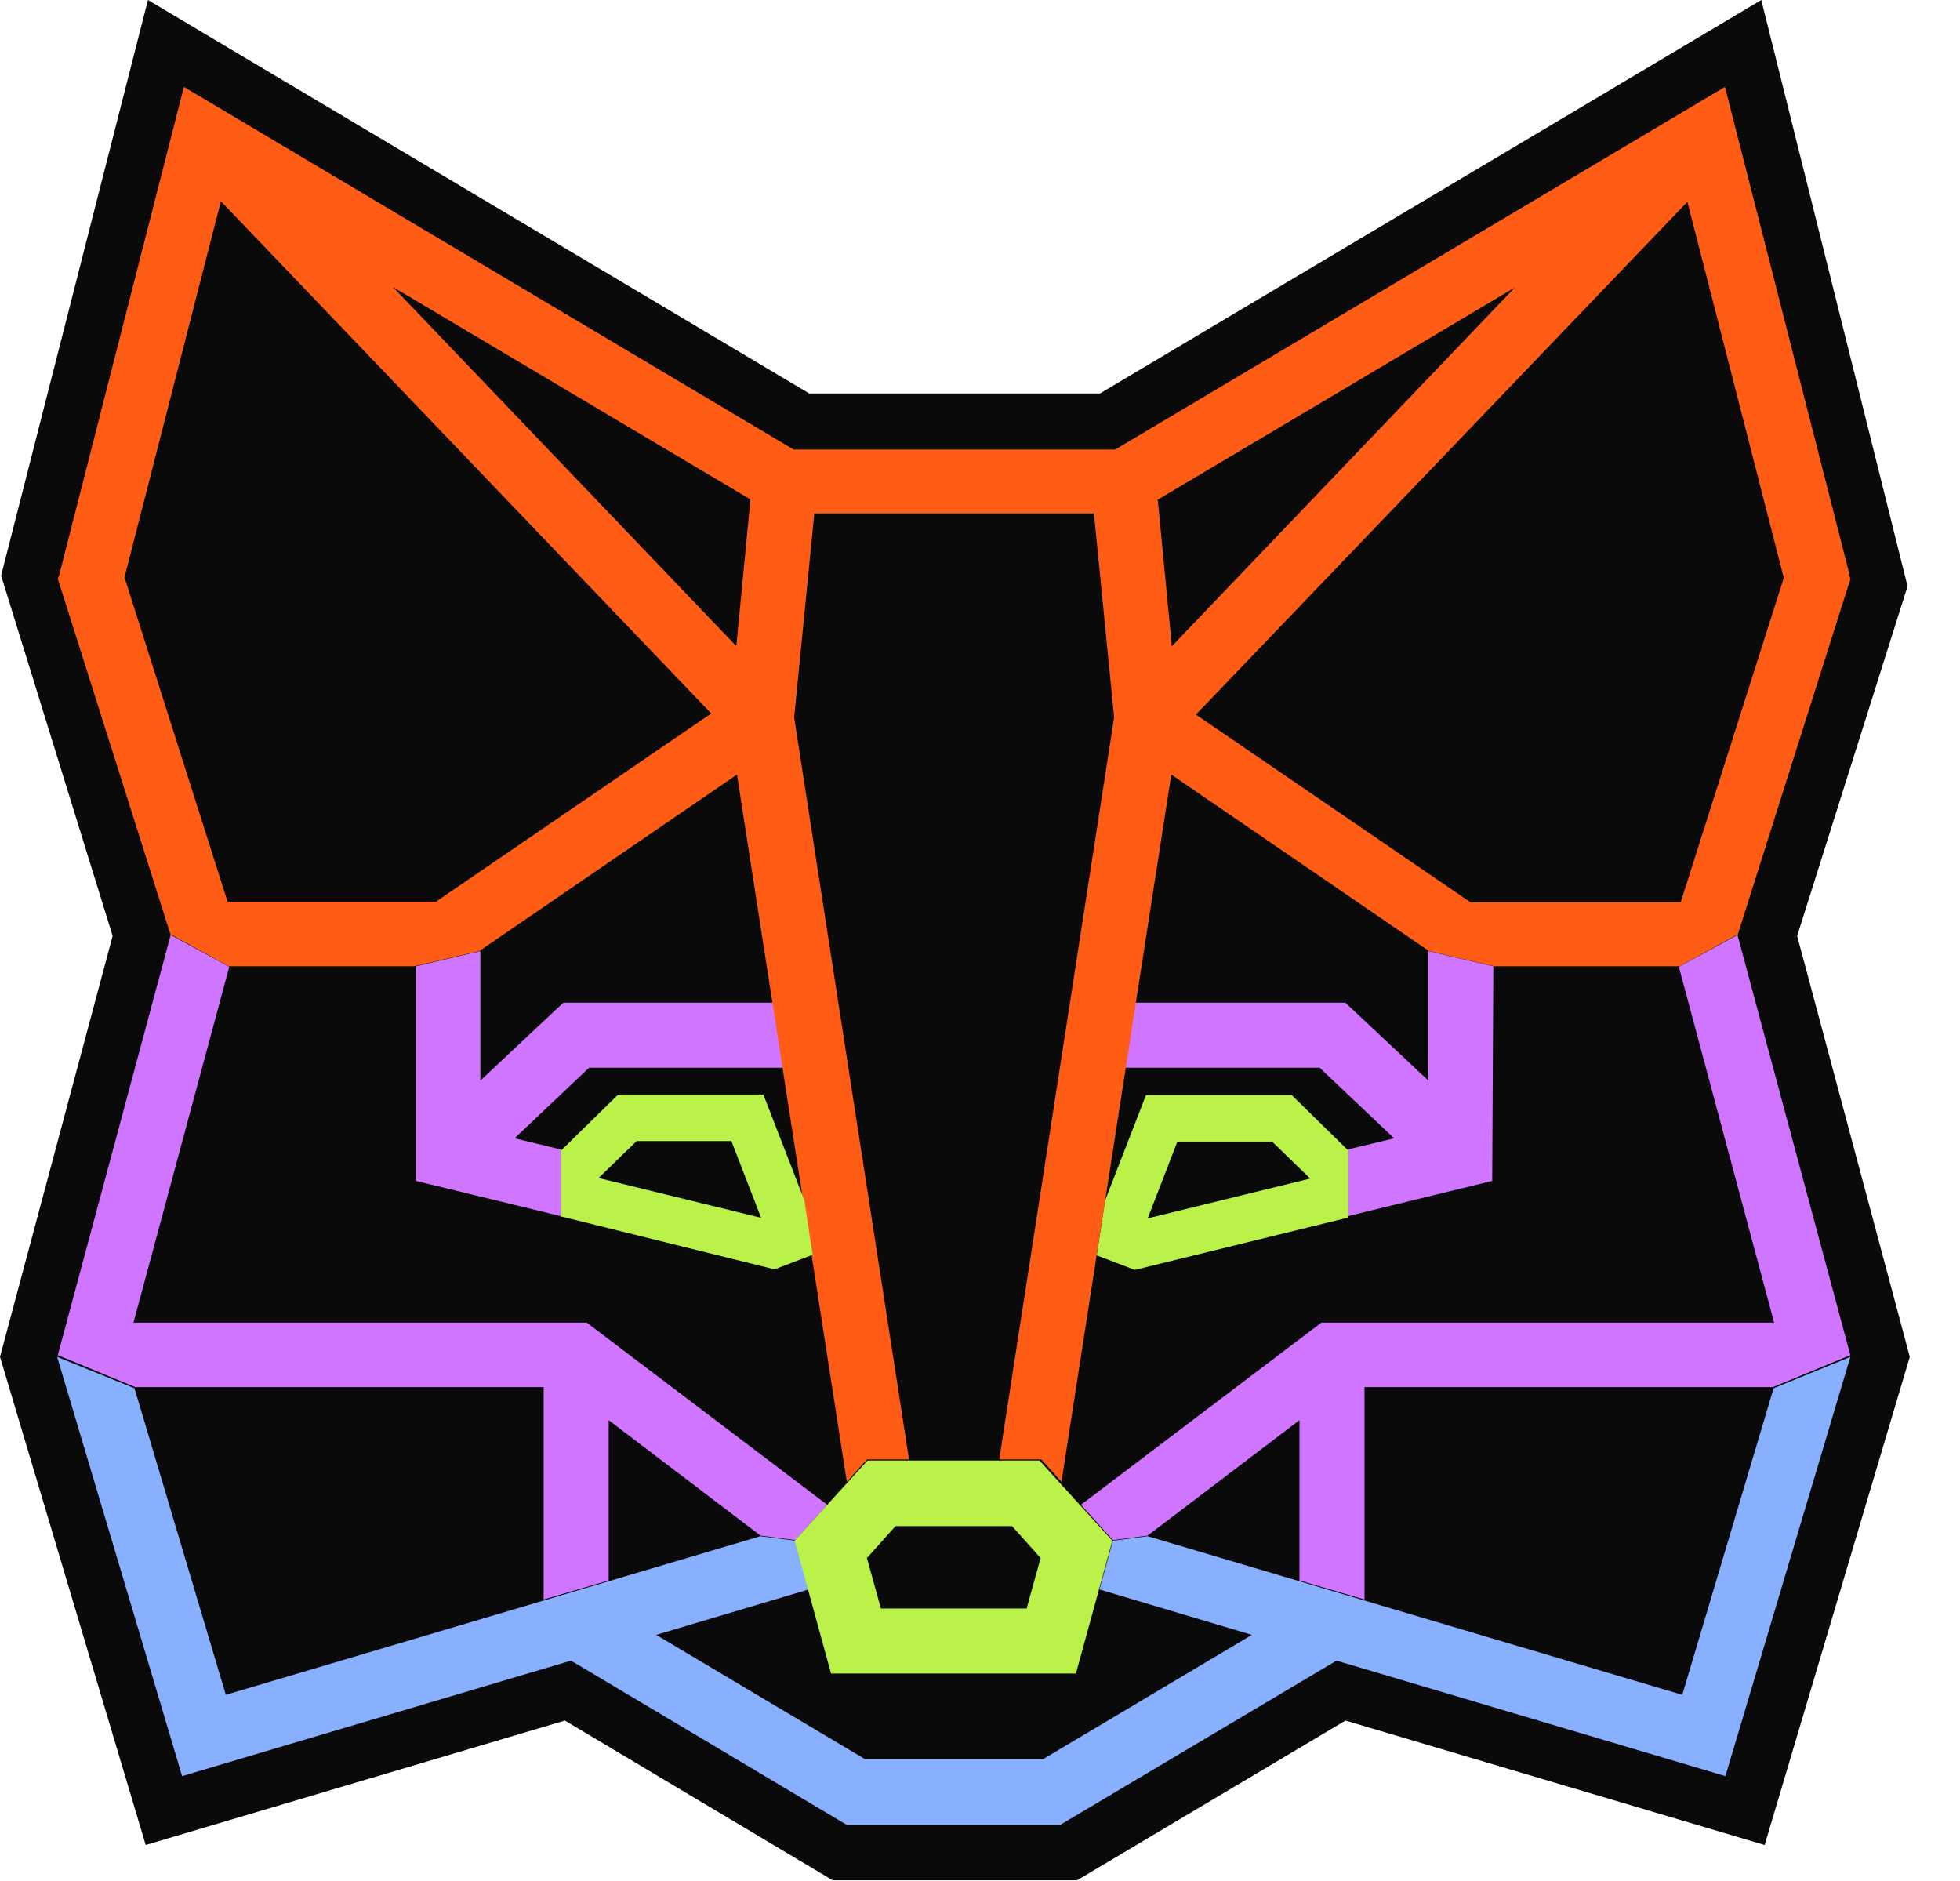
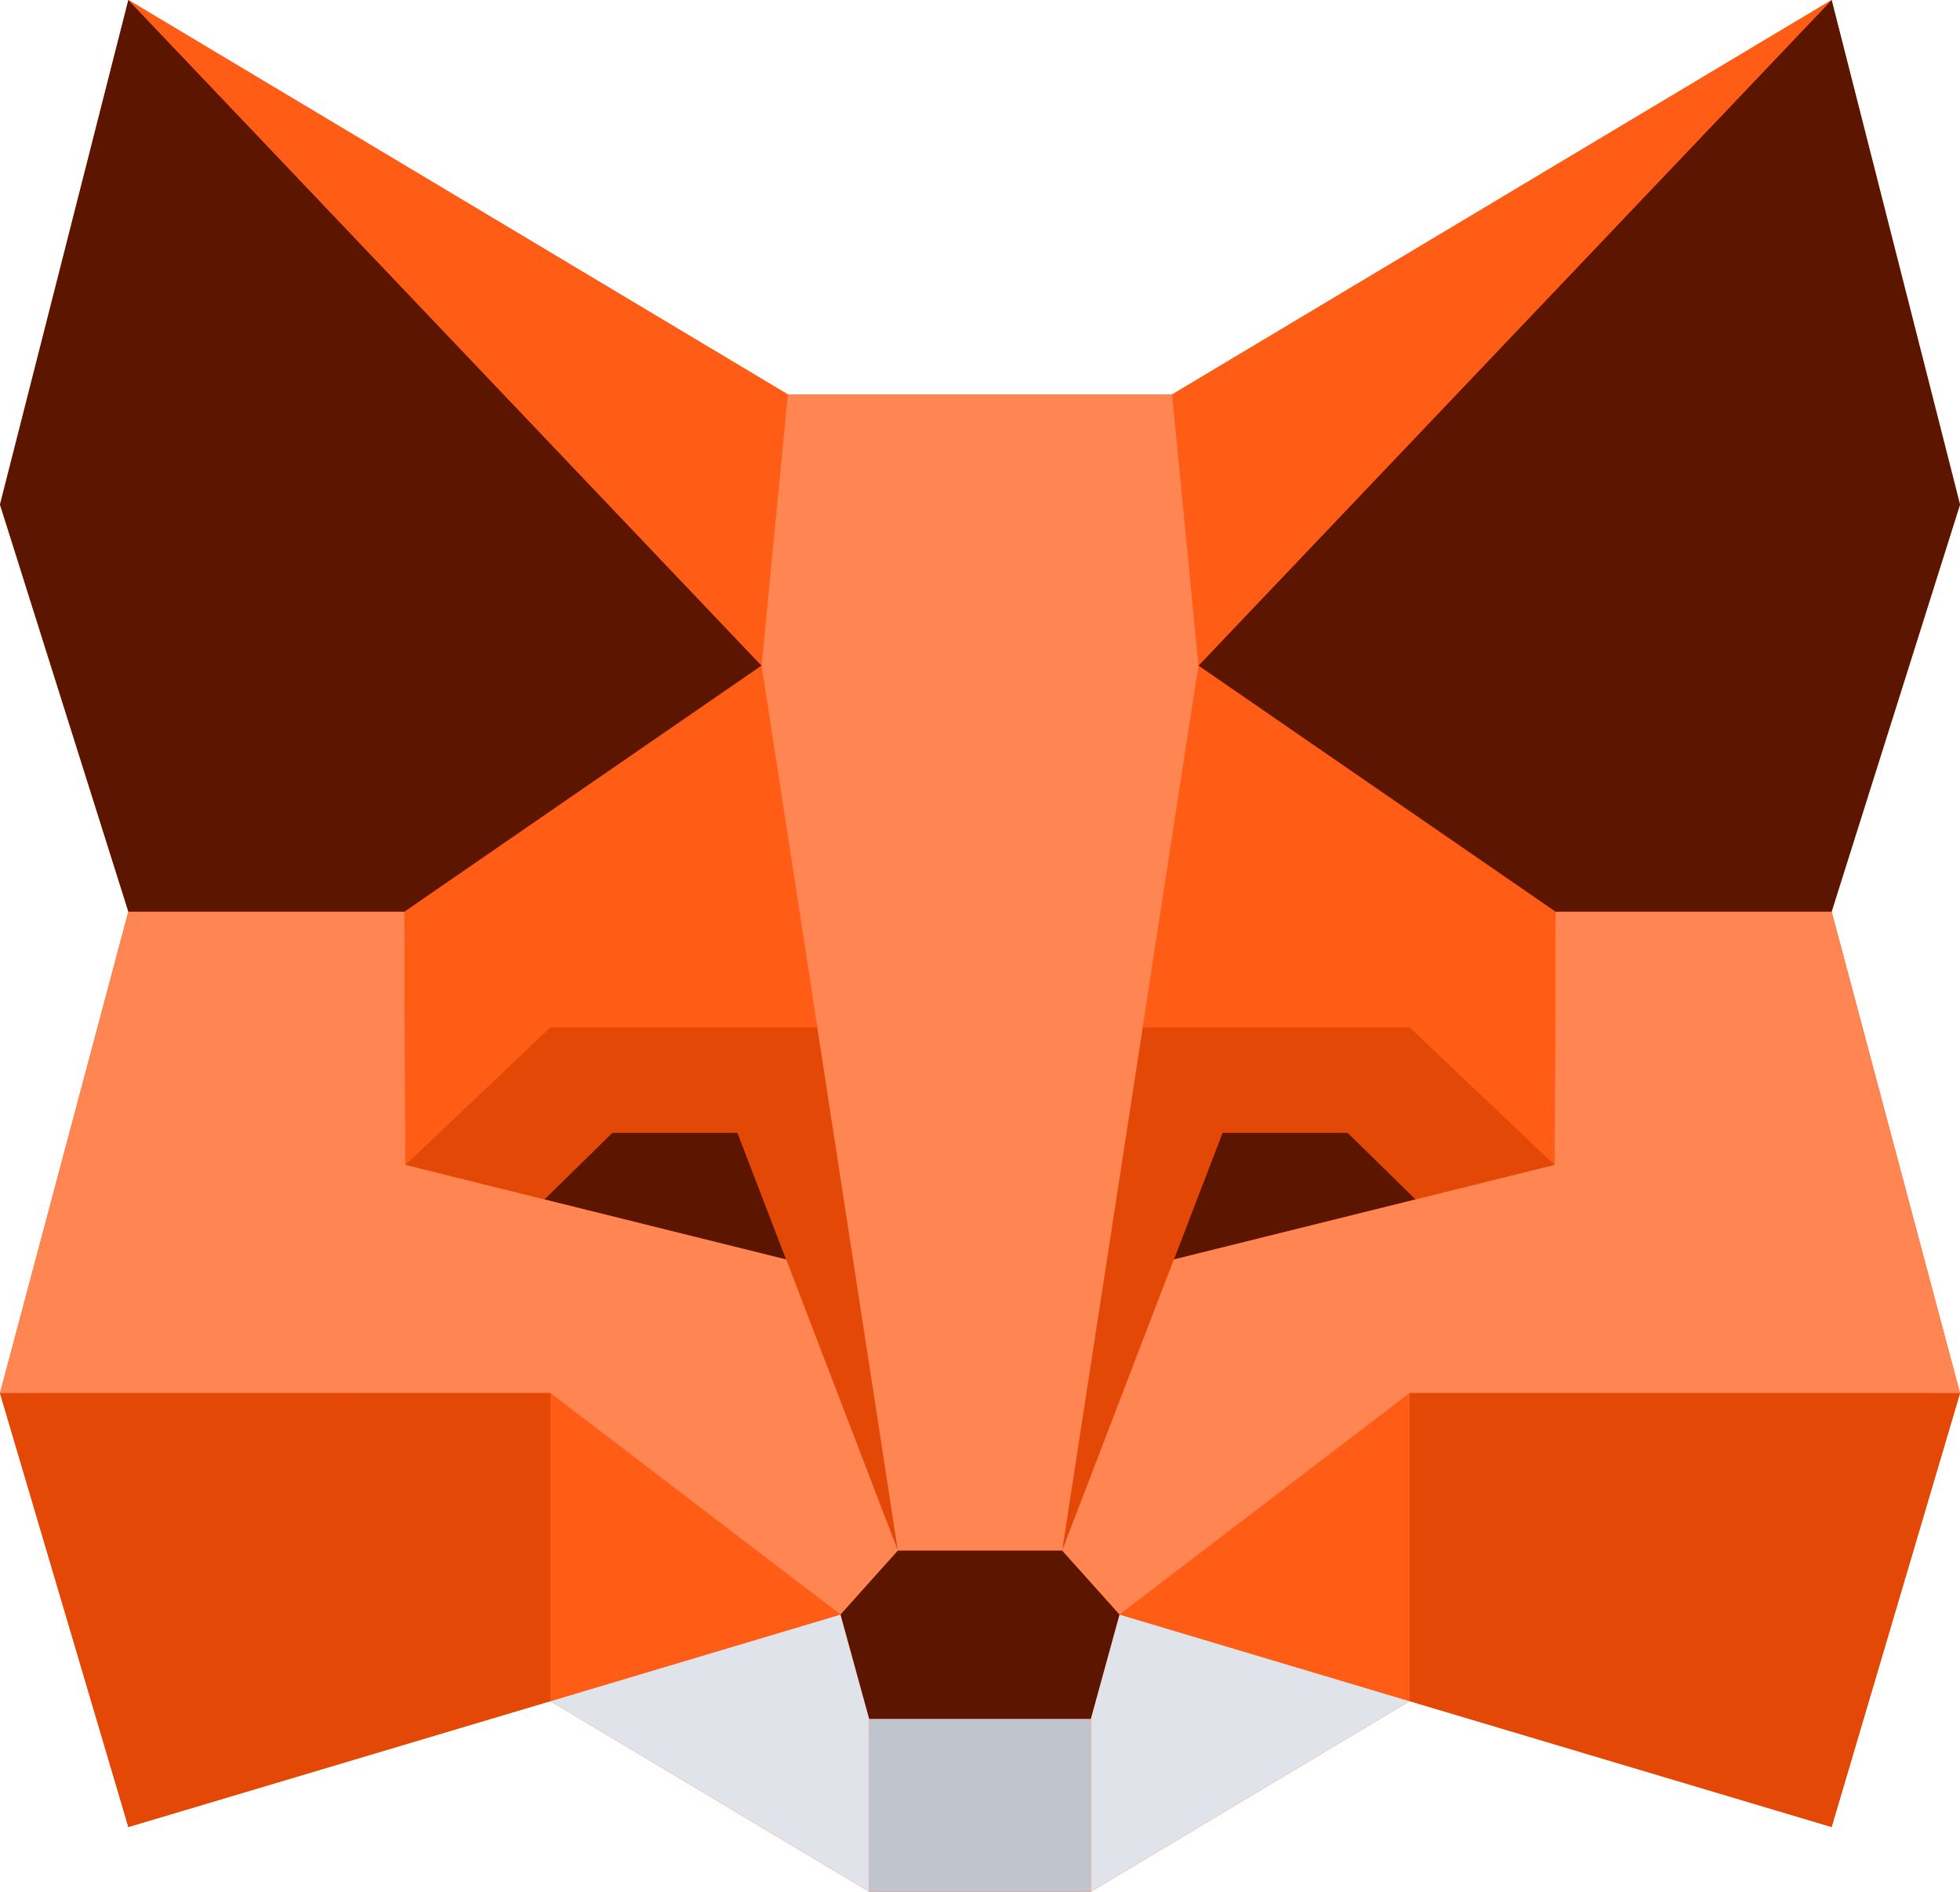
- <svg xmlns="http://www.w3.org/2000/svg" width="417" height="400" viewBox="0 0 417 400" fill="none">
-   <path d="M374.724 0L234.039 83.696H172.161L31.475 0L0.238 122.444L23.964 199.106L0 288.644L30.998 392.489L120.179 366.021L177.168 400H229.151L286.259 366.021L375.44 392.489L406.319 288.644L382.355 199.106L405.842 124.709L374.724 0Z" fill="#0A0A0A" />
-   <path d="M369.704 198.869L357.186 205.665L377.454 281.373H281.12L229.973 320.121L236.769 327.632L244.16 326.679L276.47 302.118V336.217L290.301 340.27V295.084H377.216L393.669 288.288L369.585 198.631L369.704 198.869Z" fill="#D075FF" />
-   <path d="M303.884 202.453V229.875L286.238 213.303H241.529L239.383 227.133H280.754L296.611 242.155L286.715 244.54V258.727L317.475 251.216L317.714 205.553L303.884 202.334V202.453Z" fill="#D075FF" />
-   <path d="M274.699 232.955H243.82L235.116 255.369L233.328 267.053L241.435 270.153L286.622 259.065H286.86V244.758L274.818 232.955H274.699ZM244.178 259.185L250.497 242.851H270.646L278.753 250.72L244.178 259.185Z" fill="#BAF24A" />
-   <path d="M36.261 198.869L48.78 205.665L28.392 281.373H124.845L175.993 320.121L169.197 327.632L161.805 326.679L129.495 302.118V336.217L115.665 340.27V295.084H28.75L12.297 288.288L36.38 198.631L36.261 198.869Z" fill="#D075FF" />
-   <path d="M102.199 202.453V229.875L119.844 213.303H164.554L166.7 227.133H125.329L109.472 242.155L119.368 244.54V258.727L88.488 251.216V205.553L102.199 202.334V202.453Z" fill="#D075FF" />
-   <path d="M377.343 295.331L357.909 360.547L244.168 326.806L236.776 327.76L233.915 338.133L266.344 347.79L221.873 374.258H184.079L139.608 347.79L172.037 338.133L169.176 327.76L161.784 326.806L48.043 360.547L28.609 295.331L12.156 288.654L38.743 377.835L121.486 353.274L180.144 388.207H225.569L284.347 353.274L367.089 377.835L393.676 288.654L377.343 295.331Z" fill="#89B0FF" />
-   <path d="M393.459 122.095L366.991 18.488L237.275 95.627H168.839L39.123 18.488L12.655 122.095L12.297 123.168L12.655 124.241L36.261 198.757L48.66 205.552H88.124L101.954 202.333L156.798 164.777L180.166 315.239L184.458 310.47H193.4L168.959 152.616L173.251 109.219H232.744L237.036 152.616L212.595 310.47H221.537L225.829 315.239L249.197 164.777L304.041 202.333L317.871 205.552H357.334L369.734 198.757L393.34 124.241L393.698 123.168L393.34 122.095H393.459ZM93.012 191.841H48.422L26.485 122.81L46.991 42.81L151.313 151.782L92.893 191.722L93.012 191.841ZM156.559 137.356L83.594 61.052L159.659 106.238L156.678 137.236L156.559 137.356ZM246.216 106.357L322.282 61.171L249.316 137.475L246.336 106.476L246.216 106.357ZM357.334 191.961H312.863L254.443 152.02L359.003 42.929L379.51 122.929L357.573 191.961H357.334Z" fill="#FF5C16" />
-   <path d="M221.398 310.707H184.558L169.059 327.756L176.808 356.013H228.91L236.659 327.756L221.16 310.707H221.398ZM218.537 342.182H187.419L184.439 331.452L190.519 324.656H215.318L221.398 331.452L218.418 342.182H218.537Z" fill="#BAF24A" />
-   <path d="M119.363 244.641V258.829H119.602L164.788 270.036L172.895 266.936L171.107 255.252L162.404 232.838H131.524L119.482 244.641H119.363ZM127.351 250.602L135.459 242.734H155.608L161.927 259.067L127.351 250.602Z" fill="#BAF24A" />
+ <svg xmlns="http://www.w3.org/2000/svg" width="286" height="276" viewBox="0 0 286 276" fill="none">
+   <path d="M205.692 248.199L159.179 276H126.821L80.308 248.199L18.732 266.563L0 203.263L18.732 133.011L0 73.615L18.732 3.05176e-05L114.951 57.548H171.049L267.267 3.05176e-05L286 73.615L267.267 133.011L286 203.263L267.267 266.563L205.692 248.199Z" fill="#FA4B00" />
+   <path d="M126.821 250.805H159.179L163.368 235.562L154.991 226.217H131.009L122.631 235.562L126.821 250.805Z" fill="#5C1600" />
+   <path d="M159.179 250.805H126.821V276H159.179V250.805Z" fill="#C0C4CD" />
+   <path d="M171.277 183.766L206.578 174.999L196.641 165.254H178.389L171.277 183.766Z" fill="#5C1600" />
+   <path d="M154.991 226.217L171.277 183.766L178.389 165.254H196.641L206.578 174.999L226.839 169.966L205.705 149.902H166.745L154.991 226.217Z" fill="#E34807" />
+   <path d="M163.369 235.561L205.692 248.199L159.179 276V250.805L163.369 235.561Z" fill="#E1E3EA" />
+   <path d="M205.692 248.199V203.25L163.369 235.562L205.692 248.199Z" fill="#FF5C16" />
+   <path d="M163.369 235.562L205.692 203.25L286 203.263L267.268 133.011H226.987L226.839 169.966L171.277 183.766L154.991 226.217L163.369 235.562Z" fill="#FF8552" />
+   <path d="M205.705 149.902H166.745L174.877 97.109L226.987 133.011L226.839 169.966L205.705 149.902Z" fill="#FF5C16" />
+   <path d="M226.987 133.011H267.268L286 73.615L267.268 0L174.877 97.109L226.987 133.011Z" fill="#5C1600" />
+   <path d="M174.877 97.109L267.268 0L171.049 57.548L174.877 97.109Z" fill="#FF5C16" />
+   <path d="M267.268 266.563L286 203.263L205.692 203.25V248.199L267.268 266.563Z" fill="#E34807" />
+   <path d="M114.723 183.766L79.422 174.999L89.359 165.254H107.611L114.723 183.766Z" fill="#5C1600" />
+   <path d="M131.009 226.217L114.723 183.766L107.611 165.254H89.359L79.422 174.999L59.161 169.966L80.295 149.902H119.255L131.009 226.217Z" fill="#E34807" />
+   <path d="M122.631 235.561L80.308 248.199L126.821 276V250.805L122.631 235.561Z" fill="#E1E3EA" />
+   <path d="M80.308 248.199V203.25L122.631 235.562L80.308 248.199Z" fill="#FF5C16" />
+   <path d="M122.631 235.562L80.308 203.25L0 203.263L18.732 133.011H59.013L59.161 169.966L114.723 183.766L131.009 226.217L122.631 235.562Z" fill="#FF8552" />
+   <path d="M80.295 149.902H119.255L111.123 97.109L59.013 133.011L59.161 169.966L80.295 149.902Z" fill="#FF5C16" />
+   <path d="M59.013 133.011H18.732L0 73.615L18.732 0L111.123 97.109L59.013 133.011Z" fill="#5C1600" />
+   <path d="M111.123 97.109L18.733 0L114.951 57.548L111.123 97.109Z" fill="#FF5C16" />
+   <path d="M18.732 266.563L0 203.263L80.308 203.25V248.199L18.732 266.563Z" fill="#E34807" />
+   <path d="M154.991 226.217L174.877 97.109L171.049 57.548H114.951L111.123 97.109L131.009 226.217H154.991Z" fill="#FF8552" />
</svg>
